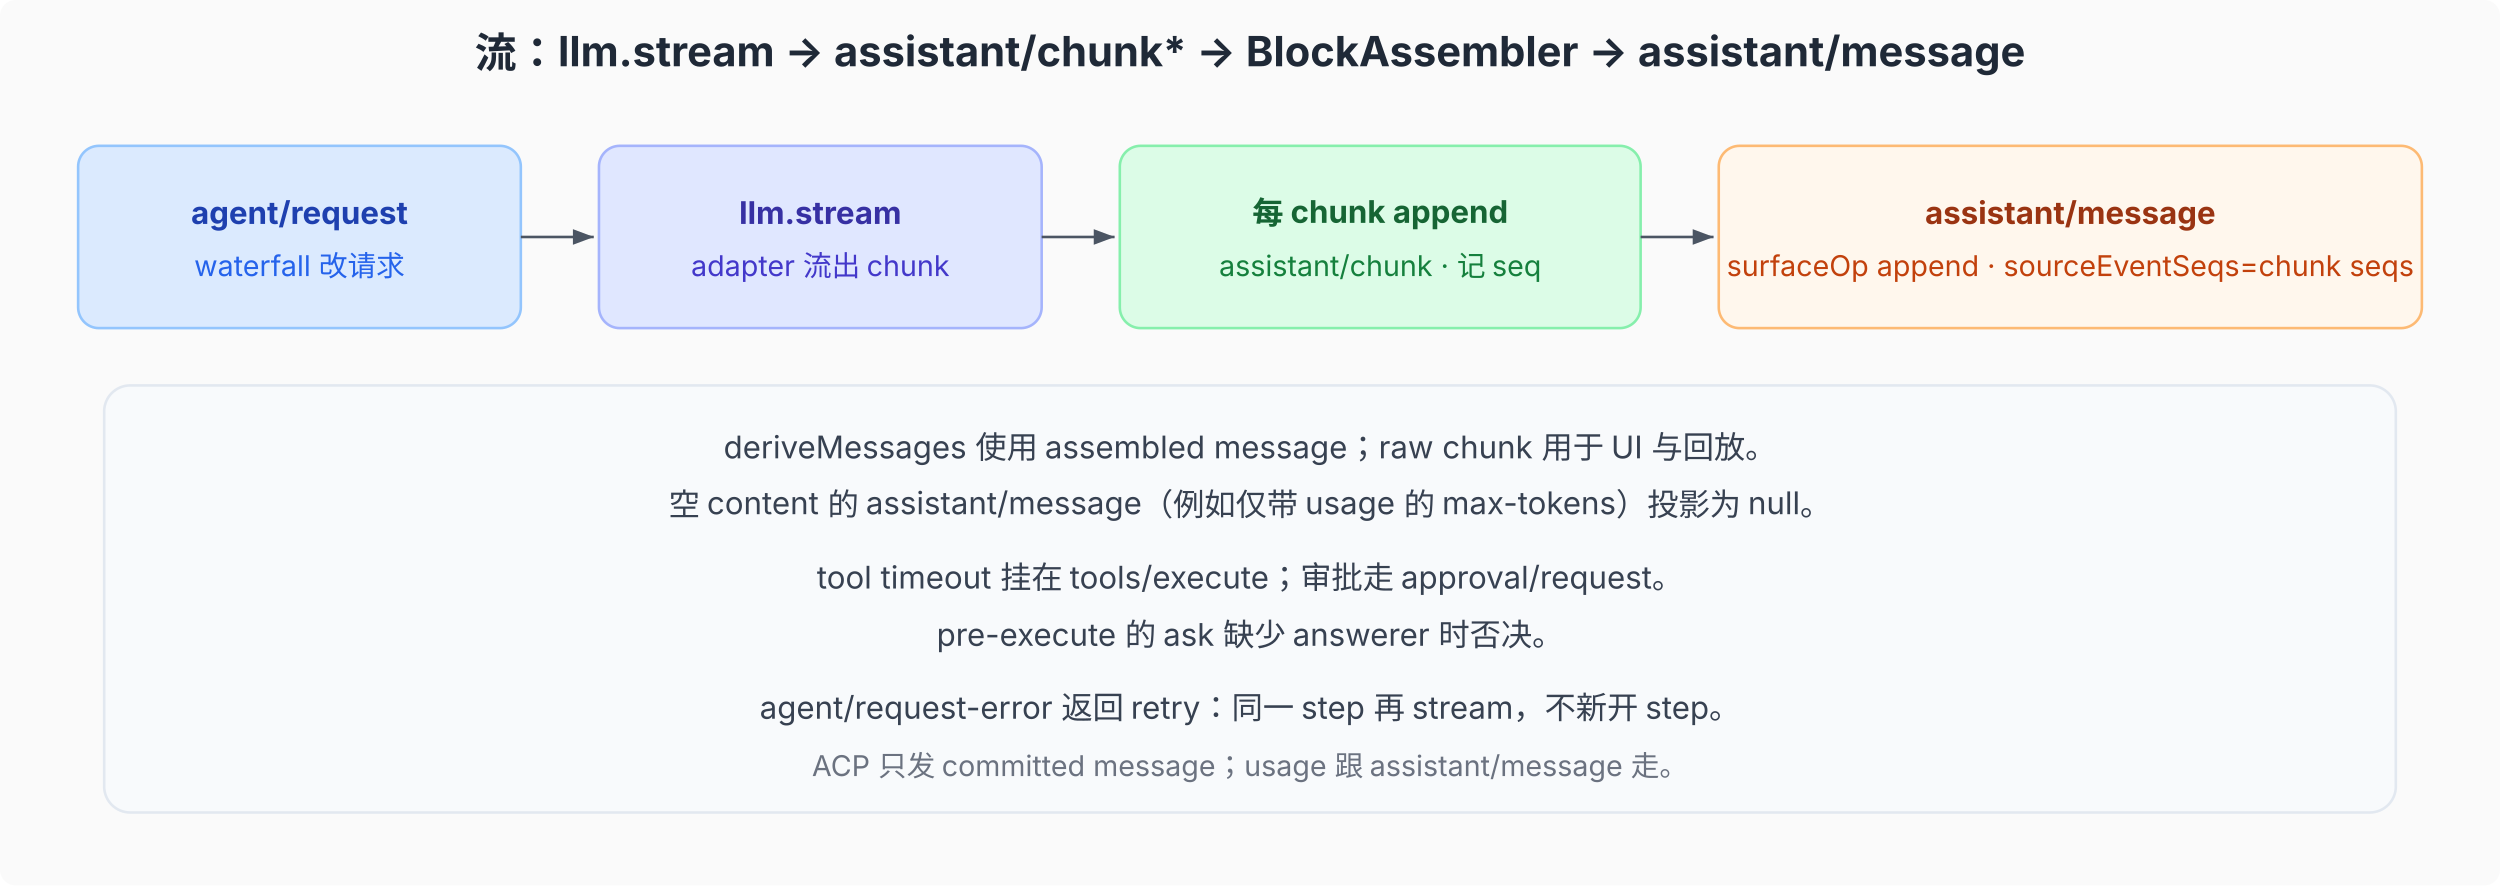
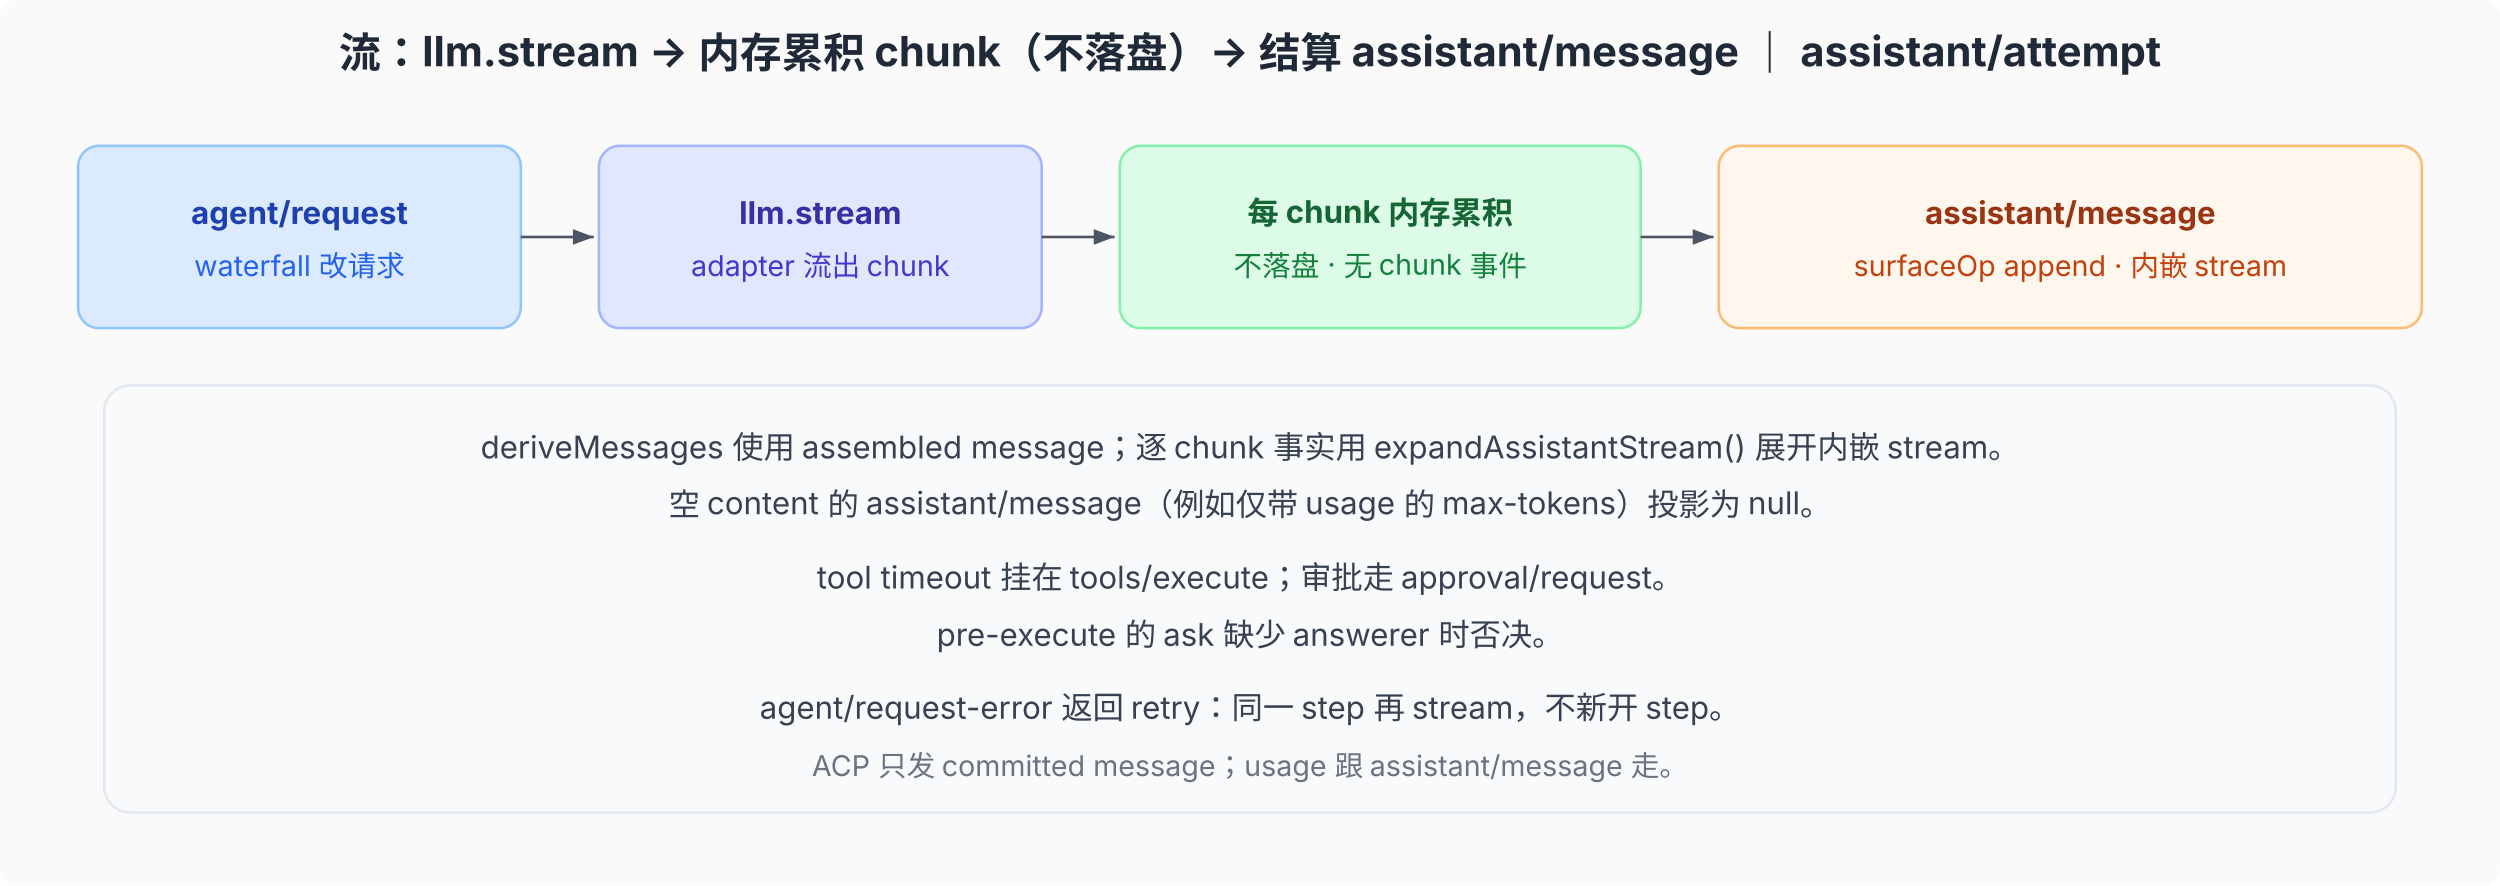
<svg xmlns="http://www.w3.org/2000/svg" viewBox="0 0 960 340" font-family="system-ui, -apple-system, 'PingFang SC', 'Noto Sans SC', sans-serif" font-size="12">
  <defs>
    <marker id="arr" markerWidth="8" markerHeight="6" refX="8" refY="3" orient="auto">
      <path d="M0,0 L8,3 L0,6 Z" fill="#4b5563" />
    </marker>
  </defs>
  <rect width="960" height="340" fill="#fafafa" rx="6" />
-   <text x="480" y="26" text-anchor="middle" font-size="16" font-weight="700" fill="#1f2937">流：llm.stream → assistant/chunk* → BlockAssembler → assistant/message</text>
+   <text x="480" y="26" text-anchor="middle" font-size="16" font-weight="700" fill="#1f2937">流：llm.stream → 内存累积 chunk（不落盘）→ 结算 assistant/message ｜ assistant/attempt</text>
  <rect x="30" y="56" width="170" height="70" rx="8" fill="#dbeafe" stroke="#93c5fd" />
  <text x="115" y="86" text-anchor="middle" font-size="12" font-weight="700" fill="#1e40af">agent/request</text>
  <text x="115" y="106" text-anchor="middle" font-size="11" fill="#2563eb">waterfall 改请求</text>
  <line x1="200" y1="91" x2="228" y2="91" stroke="#4b5563" marker-end="url(#arr)" />
  <rect x="230" y="56" width="170" height="70" rx="8" fill="#e0e7ff" stroke="#a5b4fc" />
  <text x="315" y="86" text-anchor="middle" font-size="12" font-weight="700" fill="#3730a3">llm.stream</text>
  <text x="315" y="106" text-anchor="middle" font-size="11" fill="#4338ca">adapter 流出 chunk</text>
  <line x1="400" y1="91" x2="428" y2="91" stroke="#4b5563" marker-end="url(#arr)" />
  <rect x="430" y="56" width="200" height="70" rx="8" fill="#dcfce7" stroke="#86efac" />
-   <text x="530" y="86" text-anchor="middle" font-size="12" font-weight="700" fill="#166534">每 chunk append</text>
-   <text x="530" y="106" text-anchor="middle" font-size="11" fill="#15803d">assistant/chunk · 记 seq</text>
+   <text x="530" y="86" text-anchor="middle" font-size="12" font-weight="700" fill="#166534">每 chunk 内存累积</text>
+   <text x="530" y="106" text-anchor="middle" font-size="11" fill="#15803d">不落盘 · 无 chunk 事件</text>
  <line x1="630" y1="91" x2="658" y2="91" stroke="#4b5563" marker-end="url(#arr)" />
  <rect x="660" y="56" width="270" height="70" rx="8" fill="#fff7ed" stroke="#fdba74" />
  <text x="795" y="86" text-anchor="middle" font-size="12" font-weight="700" fill="#9a3412">assistant/message</text>
-   <text x="795" y="106" text-anchor="middle" font-size="11" fill="#c2410c">surfaceOp append · sourceEventSeqs=chunk seqs</text>
+   <text x="795" y="106" text-anchor="middle" font-size="11" fill="#c2410c">surfaceOp append · 内嵌 stream</text>
  <rect x="40" y="148" width="880" height="164" rx="10" fill="#f8fafc" stroke="#e2e8f0" />
-   <text x="480" y="176" text-anchor="middle" font-size="12" fill="#374151">deriveMessages 使用 assembled message；raw chunk 用于 UI 与回放。</text>
+   <text x="480" y="176" text-anchor="middle" font-size="12" fill="#374151">deriveMessages 使用 assembled message；逐 chunk 事实用 expandAssistantStream() 展开内嵌 stream。</text>
  <text x="480" y="198" text-anchor="middle" font-size="12" fill="#374151">空 content 的 assistant/message（例如仅带 usage 的 max-tokens）投影为 null。</text>
  <text x="480" y="226" text-anchor="middle" font-size="12" fill="#374151">tool timeout 挂在 tools/execute；审批走 approval/request。</text>
  <text x="480" y="248" text-anchor="middle" font-size="12" fill="#374151">pre-execute 的 ask 缺少 answerer 时否决。</text>
  <text x="480" y="276" text-anchor="middle" font-size="12" fill="#374151">agent/request-error 返回 retry：同一 step 再 stream，不新开 step。</text>
  <text x="480" y="298" text-anchor="middle" font-size="11" fill="#6b7280">ACP 只发 committed message；usage 跟 assistant/message 走。</text>
</svg>
